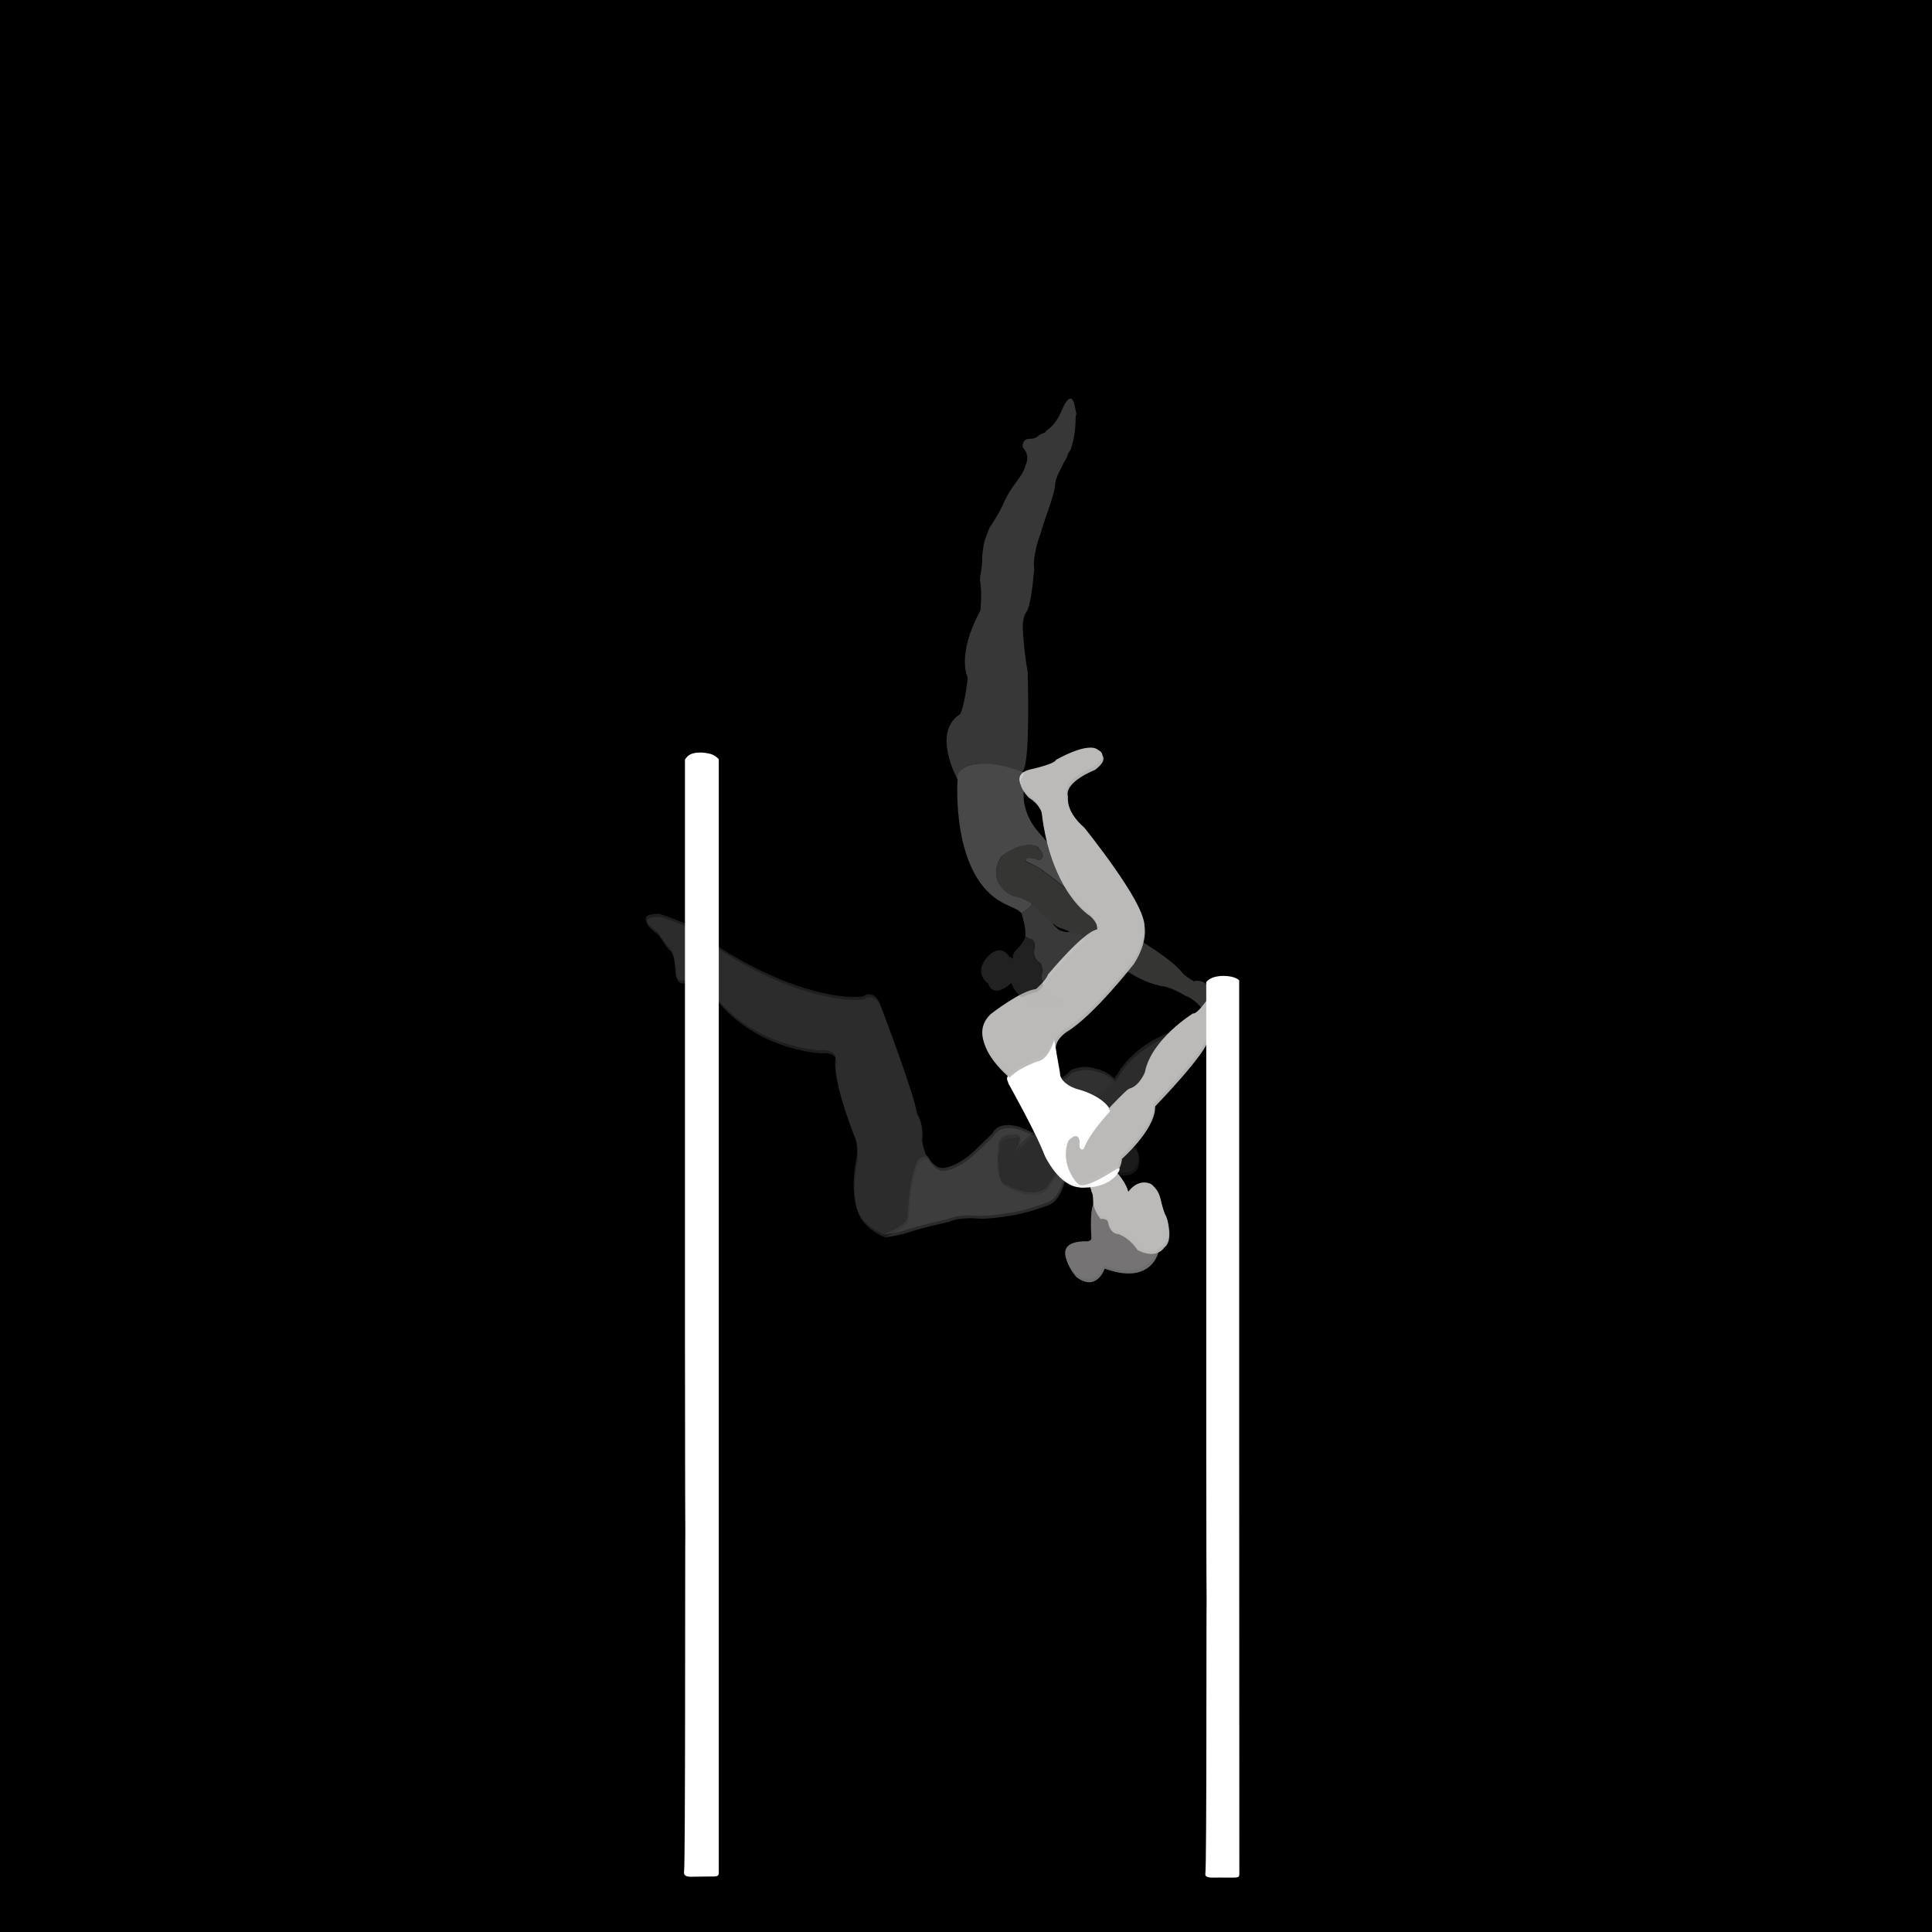
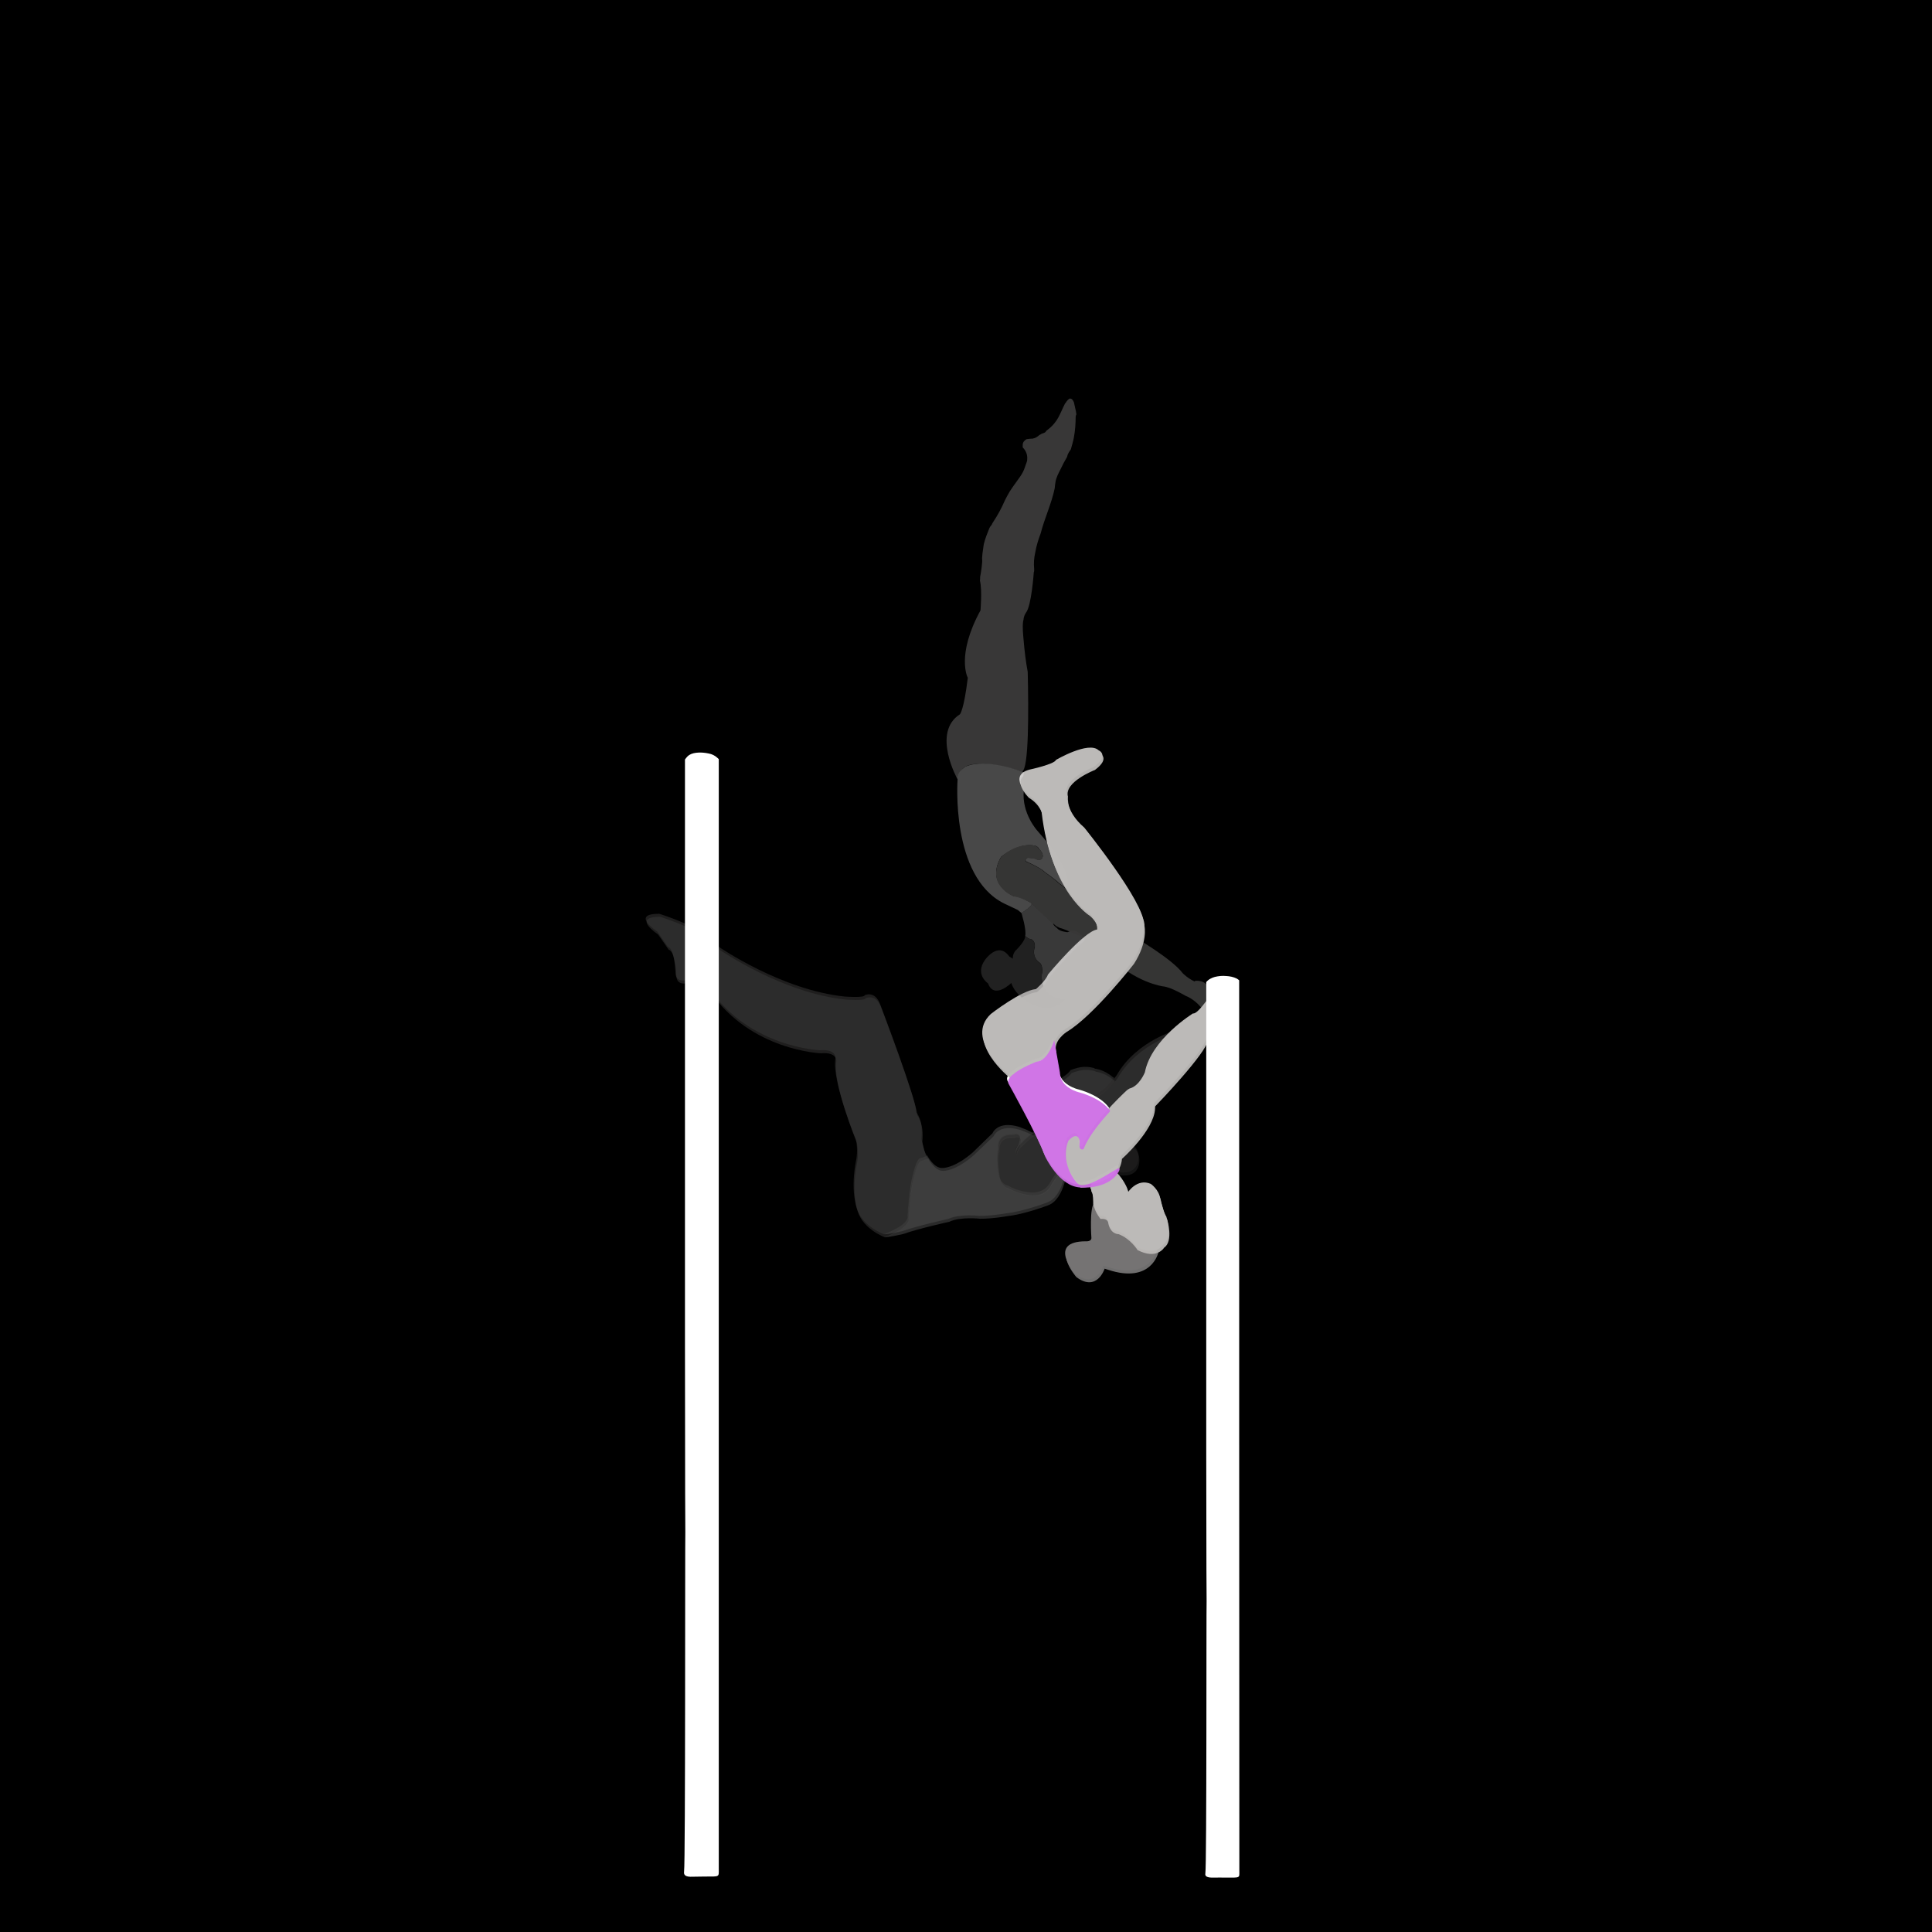
<svg xmlns="http://www.w3.org/2000/svg" version="1.1" id="Capa_1" x="0px" y="0px" viewBox="0 0 1080 1080" style="enable-background:new 0 0 1080 1080;" xml:space="preserve">
  <style type="text/css">
	.st0{stroke:#000000;stroke-miterlimit:10;}
	.st1{display:none;fill:#9F2A16;}
	.st2{opacity:0.3;}
	.st3{opacity:0.55;fill:#757373;enable-background:new    ;}
	.st4{opacity:0.55;fill:#D1D1D1;enable-background:new    ;}
	.st5{opacity:0.55;fill:#C9C9C9;enable-background:new    ;}
	.st6{opacity:0.55;fill:#BCBAB8;enable-background:new    ;}
	.st7{opacity:0.55;fill:#FFFFFF;enable-background:new    ;}
	.st8{fill:#757373;}
	.st9{fill:#BCBAB8;}
	.st10{fill:#FFFFFF;}
	.st11{opacity:0.95;fill:#C9C9C9;enable-background:new    ;}
	.st12{fill:none;}
	.st13{opacity:0.95;fill:#FFFFFF;enable-background:new    ;}
	.st14{opacity:0.95;fill:#BCBAB8;enable-background:new    ;}
	.st15{opacity:0.95;fill:#757373;enable-background:new    ;}
	.st16{opacity:0.95;}
+ 	.st17{fill:#CE6EE5;}
</style>
  <rect x="-46.7" y="-51.1" class="st0" width="1296.1" height="1221.6" />
  <g id="Layer_2">
    <g id="Capa_2_00000041977206964686540760000001219414656090201534_">
      <rect x="-128.2" y="-81.1" class="st1" width="1225.2" height="1178.7" />
      <g id="Layer_2_00000039848558054319574080000012636106134738269601_">
        <g id="Capa_2_00000062887469379198654940000000648648411311178920_">
          <g class="st2">
            <g>
              <path class="st3" d="M634.6,617.3c0,0,7.2,4.1-0.2,19c0,0-0.7,3.6-5.5,6c0,0,6-3.1,7.8,4c0,0,2.6,12.2-10.7,10.7        c0,0-13.4,1.4-10.3-9.7l4-3.3c0,0-8.4,6.1-12.2,3.1c0,0,0-1.3,0.8-2.1c0,0,7.2-3.6,9.4-9.6c0,0,5.3-10.4,12-14.8        C629.5,620.6,633.7,617.6,634.6,617.3z" />
              <path class="st4" d="M596.3,654.7c0,0,6.4-8.3,11.1-7.6l2.1-5l-16.9,1.1L596.3,654.7z" />
              <path class="st5" d="M622.6,603.8c-5.3-4.4-10-4.7-10-4.7c-0.2-0.2-0.5-0.3-0.7-0.4c-1.3-0.3-2.6-0.6-3.9-0.6        c-3.2-0.2-6.2,0.7-9.1,1.8c-1.6,3-8.5,6.2-8.5,6.2l-4.7,3.3c-8.1,6.1-1.4,15.6-1.4,15.6s0.5,4.9-2.9,7.4l22.6-15.7        c0,0,9.4-0.3,19-11.8C622.9,604.8,623.7,604.3,622.6,603.8z" />
              <path class="st6" d="M479.5,677.2c0,0-3.9-10-0.3-27.6c0,0,1-4.9-0.2-10.8c0,0-13.6-33.1-11.5-45.4c0,0,0.8-5.4-8.5-4.6        c0,0-39.1-1.4-61.7-34.2c0,0-8.3-7.7-11.2-5.6c0,0-7.5,3.2-8-3.2c0,0-0.3-13.8-4.3-14.9l-5.9-8.5c0,0-15.2-9.9,1.1-9.9        c0,0,26.4,8,33.5,18.6c0,0,35.1,24.2,70.5,27.7c0,0,10.9,0.8,10.9-0.8c0,0,5.9-2.9,8.8,5.6c0,0,20.2,53,20,59.9        c0,0,4,4.1,2.9,14.9c0,0,1.7,9.1,3.4,9.4c1.7,0.2,0,0,0,0l-4.5,1.5c0,0-2.7,3.1-4,10.4c-1.3,7.3,0,0,0,0s-2.1,12.4-2.3,16.1        c-0.2,3.7,0,0,0,0l-0.3,4.2c0,0,0,1,0,1.2c-0.1,0.2,0,0,0,0s0.6,1.8-1.3,3.7c0,0-3.5,3.8-11.9,6.8        C494.9,691.7,482.7,687.5,479.5,677.2z" />
              <path class="st7" d="M574.6,633.3l-4.3-1.7c-12.2-3.6-14.9,3.6-14.9,3.6l-11.1,10.6c-10.5,9.1-16.9,8.7-16.9,8.7        c-4.7,0.4-8.5-6.8-8.5-6.8l-4.5,1.5c-5.3,6-6.6,31.9-6.6,31.9c1.5,5.1-13,10.4-13,10.4c1.3,0.4,10.2-1.7,10.2-1.7        c8.3-3,25.6-6.8,25.6-6.8c6.4-3,17.3-1.7,17.3-1.7c7.3,0,15.4-1.5,15.4-1.5c9-0.9,22.3-5.9,22.3-5.9        c10.1-3.4,11.2-22.3,11.2-22.3l-0.1-0.4c0,0-5.8,5.2-9,11.1c0,0-2.8,6.9-12,5.8c0,0-5.8-0.4-12.1-3.9c0,0-3.8-0.4-4.7-6.3        c0,0-1.6-8.8-0.2-14.1c0,0-1.4-8,7.2-7.7c0,0,2.1-0.1,2.2-0.4c0,0,2.4-0.2,2.5,1.7c0,0,0.1,2.7-1.9,5.9c0,0-0.3,0.5-0.4,1.3        c0,0-0.4,2.2-0.1,1.5c0,0,0.9-2.3,0.9-2.6c0,0,1-1.7,1.7-2.2c0,0,5.2-5.1,6.5-5.7l0.8-0.6L574.6,633.3z" />
              <path class="st6" d="M677,559.8c0,0-6.9,15.5-17.2,17.2c0,0-23.6,5.7-35.1,25.8c0,0-8.6,12.1-20.1,13.2        c0,0-33.9,21.8-35.6,27.6c-1.7,5.7-0.6,0-0.6,0s6.4-9.8-2.4-8c0,0-8.4-0.5-7.6,7.8c0,0-2.4,18.2,4.4,20.9c0,0,17.7,9.6,24.2,0        c0,0,6.4-11.6,14.9-16.4c0,0,12.9-3.5,16.9-13.3c0,0,4.9-10.4,14-16.2c0,0,13.7-8.2,18.9-12.2c0,0,15.7-11.5,19.5-20.6        c0,0,4-5.6,5.3-5.8s0,0.9,0,0.9L677,559.8z" />
            </g>
            <path class="st3" d="M634.1,615.6c0,0,7.2,4.1-0.2,19c0,0-0.7,3.6-5.5,6c0,0,6-3.1,7.8,4c0,0,2.6,12.2-10.7,10.7       c0,0-13.4,1.4-10.3-9.7l4-3.3c0,0-8.4,6.1-12.2,3.1c0,0,0-1.3,0.8-2.1c0,0,7.2-3.6,9.4-9.6c0,0,5.3-10.4,12-14.8       C629,618.9,633.1,615.9,634.1,615.6z" />
            <path class="st4" d="M595.8,653.1c0,0,6.4-8.3,11.1-7.6l2.1-5l-16.9,1.1L595.8,653.1z" />
            <path class="st5" d="M622.1,602.1c-5.3-4.4-10-4.7-10-4.7c-0.2-0.2-0.5-0.3-0.7-0.4c-1.3-0.3-2.6-0.6-3.9-0.6       c-3.2-0.2-6.2,0.7-9.1,1.8c-1.6,3-8.5,6.2-8.5,6.2l-4.7,3.3c-8.1,6.1-1.4,15.6-1.4,15.6s0.5,4.9-2.9,7.4l22.6-15.7       c0,0,9.4-0.3,19-11.8C622.4,603.1,623.2,602.6,622.1,602.1z" />
            <path class="st6" d="M479,675.5c0,0-3.9-10-0.3-27.6c0,0,1-4.9-0.2-10.8c0,0-13.6-33.1-11.5-45.4c0,0,0.8-5.4-8.5-4.6       c0,0-39.1-1.4-61.7-34.2c0,0-8.3-7.7-11.2-5.6c0,0-7.5,3.2-8-3.2c0,0-0.3-13.8-4.3-14.9l-5.9-8.5c0,0-15.2-9.9,1.1-9.9       c0,0,26.4,8,33.5,18.6c0,0,35.1,24.2,70.5,27.7c0,0,10.9,0.8,10.9-0.8c0,0,5.9-2.9,8.8,5.6c0,0,20.2,53,20,59.9       c0,0,4,4.1,2.9,14.9c0,0,1.7,9.1,3.4,9.4c1.7,0.2,0,0,0,0l-4.5,1.5c0,0-2.7,3.1-4,10.4c-1.3,7.3,0,0,0,0s-2.1,12.4-2.3,16.1       c-0.2,3.7,0,0,0,0l-0.3,4.2c0,0,0,1,0,1.2c-0.1,0.2,0,0,0,0s0.6,1.8-1.3,3.7c0,0-3.5,3.8-11.9,6.8       C494.4,690,482.1,685.8,479,675.5z" />
            <path class="st7" d="M574,631.6l-4.3-1.7c-12.2-3.6-14.9,3.6-14.9,3.6l-11,10.7c-10.5,9.1-16.9,8.7-16.9,8.7       c-4.7,0.4-8.5-6.8-8.5-6.8l-4.5,1.5c-5.3,6-6.6,31.9-6.6,31.9c1.5,5.1-13,10.4-13,10.4c1.3,0.4,10.2-1.7,10.2-1.7       c8.3-3,25.6-6.8,25.6-6.8c6.4-3,17.3-1.7,17.3-1.7c7.3,0,15.4-1.5,15.4-1.5c9-0.9,22.3-5.9,22.3-5.9       c10.1-3.4,11.2-22.3,11.2-22.3l-0.1-0.4c0,0-5.8,5.2-9,11.1c0,0-2.8,6.9-12,5.8c0,0-5.8-0.4-12.1-3.9c0,0-3.8-0.4-4.7-6.3       c0,0-1.6-8.8-0.2-14.1c0,0-1.4-8,7.2-7.7c0,0,2.1-0.1,2.2-0.4c0,0,2.4-0.2,2.5,1.7c0,0,0.1,2.7-1.9,5.9c0,0-0.3,0.5-0.4,1.3       c0,0-0.4,2.2-0.1,1.5c0,0,0.9-2.3,0.9-2.6c0,0,1-1.7,1.7-2.2c0,0,5.2-5.1,6.5-5.7l0.8-0.6L574,631.6z" />
            <path class="st6" d="M676.5,558.1c0,0-6.9,15.5-17.2,17.2c0,0-23.6,5.7-35.1,25.8c0,0-8.6,12.1-20.1,13.2       c0,0-33.9,21.8-35.6,27.6c-1.7,5.7-0.6,0-0.6,0s6.4-9.8-2.4-8c0,0-8.4-0.5-7.6,7.8c0,0-2.4,18.2,4.4,20.9c0,0,17.7,9.6,24.2,0       c0,0,6.4-11.6,14.9-16.4c0,0,12.9-3.5,16.9-13.3c0,0,4.9-10.4,14-16.2c0,0,13.7-8.2,18.9-12.2c0,0,15.7-11.5,19.5-20.6       c0,0,4-5.6,5.3-5.8s0,0.9,0,0.9L676.5,558.1z" />
          </g>
          <g>
            <path class="st8" d="M647,698.2c0,0-3.7,18-28.2,9.9l-1.9-0.6c0,0-4.3,13.3-15.8,4.7c0,0-16.1-18.3,5.9-18.3       c0,0,3.1,0.3,3.1-1.9c0,0-1.3-17.2,1.8-19.9L647,698.2z" />
            <path class="st9" d="M564,600.9c0,0-25.2-20-10.1-34.1c0,0,16.8-13.1,25.2-13.9c0,0,5.5-4.6,6.7-8.1c0,0,20-24.2,27.5-25.2       c0,0,0.8-4.6-4.6-9.3c0,0-21.4-12.7-26.4-56.1c0,0-1-5.9-7.7-9.9c0,0-11.3-10.9,1-14.1c0,0,13.9-3,14.7-5.4       c0,0,18.2-10.7,23.8-5.4c0,0,6.3,2.6-2.6,9.3c0,0-17.4,6.7-15.1,14.9c0,0-1.4,9.5,9.7,19c0,0,33.7,41.8,33.1,53.5       c0,0,2,8.7-5.9,21c0,0-22.6,29.1-37.7,38.1c0,0-7.7,5-5.7,11.1L564,600.9z" />
            <path class="st10" d="M603.5,662.1c-12-0.3-19.9-17.4-19.9-17.4c-4.3-11.8-20.1-40-20.1-40c-2.1-3,2.4-5.9,2.4-5.9       c3.8-3.5,12.9-7,12.9-7c6.7-0.5,9.9-12.1,9.9-12.1l3.2,18c0,8.9,11,11.3,11,11.3s12,3,17.1,10.3s0,0,0,0" />
            <path class="st9" d="M630.6,666.4c0,0,5.1-7.9,12.7-4.6c0,0,4.6,3.1,5.3,8.4c0,0,1.9,7.9,3.4,9.9c0,0,3.6,12-1.7,15.6       c0,0-4.1,7-14.9,1.4c0,0-3.8-6.3-10.6-8.9c0,0-4.6,0.2-5.8-6.3c0,0,0-2.6-4.3-2.2c0,0-2.6-3.1-3.6-6.7c0,0,0.2-6.5-1.4-8.4       c0,0-1.3-2.4,3.1-4.5c0,0,8.2-3.2,9.8-4.9c0.1-0.1,0.2-0.2,0.2-0.3C623.7,653.5,630.5,662.7,630.6,666.4z" />
            <path class="st9" d="M679.7,571.9l-0.3-19.7c0,0-9.6,15.2-12.5,14.3c0,0-23.3,14.3-26.9,32.9c0,0-3,7.7-8.6,9.1       c-0.3,0.2-0.6,0.3-0.8,0.5c-0.2,0.1-0.4,0.3-0.6,0.4c-3.8,3.5-20.4,19.4-24.9,31.3c0,0-3,1.5-2.1-4.2c0,0-0.6-6.6-6.3-0.6       c0,0-6.3,12.5,6.9,26.3c0,0,21.5-0.3,23-16.1c0,0,17.9-15.8,18.5-28.1c0-0.5,0-0.9,0.1-1.3c1.3-1.3,28.6-29.7,29.5-37       L679.7,571.9z" />
            <path class="st10" d="M603.5,662.1c0,0,13.1,1.3,20-6.9c0,0,3.1-4.1,1.1-3.8c-2,0.4-18.5,12.8-22.8,8.5c0,0-1.2-0.9-1.7-1.6       s-0.5-0.7-0.5-0.7l2.6,4L603.5,662.1z" />
          </g>
          <g class="st2">
            <path class="st11" d="M571,510.4c0,0,2.9,9.2,2.1,12.8c0,0,1.7,1.7,2.9,1.7c0,0,2.7,0.4,2.5,4.4c0,0-2.3,5.7,3,9.1       c0,0,1.9,1.9,0.8,6.9c0,0-0.8,10.7,9.5,13c0,0,7.6,3.2,14.3-10.3c0,0,2.3-1.5,1.7-5l-0.8-8c0,0,0.2-9.7-1.1-10.5       c0,0-3.4-6.3-9.1-3.4c0,0-4.6-0.3-5.9-2.3c0,0-2.4-1.7-2.2-2.7V516c0,0-0.7-0.5-1-0.6c0,0-10-9.3-11-10.4       C576.5,505.1,577.9,506,571,510.4z" />
            <path class="st9" d="M601.2,228.8c-0.3-1.4-0.6-2.7-0.9-4c-0.7-1.6-1.5-2.1-2.4-2c-0.1,0.1-0.3,0.2-0.4,0.3       c-0.1,0.1-0.2,0.2-0.4,0.3c0,0-0.1,0.1-0.2,0.2c-0.2,0.2-0.4,0.5-0.6,0.7c-0.2,0.3-0.4,0.6-0.6,0.9l0,0l-0.1,0.1       c-0.1,0.1-0.2,0.3-0.3,0.4c-0.7,1.3-1.3,2.7-1.9,4c-1.1,2.4-2.2,4.8-3.9,6.8c-1.2,1.6-3,3.1-4.7,4.4c-0.2,0.5-0.5,0.8-1,1       c-0.4,0.2-0.9,0.4-1.4,0.5c-0.5,0.3-0.9,0.6-1.4,0.8c-0.3,0.3-0.6,0.5-1,0.8c-0.7,0.5-1.6,1-2.5,1.1c-0.1,0-0.1,0.1-0.1,0.1       s-1.7,0-3.5,0.3c-0.1,0-0.1,0.1-0.2,0.1c-0.2,0.2-0.5,0.3-0.7,0.5c-0.1,0.1-0.1,0.1-0.2,0.2c0,0-0.1,0.1-0.2,0.2       c-0.2,0.2-0.3,0.4-0.5,0.6l0,0c0,0.1-0.1,0.2-0.1,0.3c-0.1,0.1-0.1,0.3-0.2,0.5v0.1c0,0.2-0.1,0.3-0.1,0.5v0.2       c0,0.2,0,0.5,0,0.7c0,0.1,0,0.2,0,0.4c0,0.1,0,0.2,0,0.2v0.1c2.3,2.3,2.7,4.9,2.5,6.7c0,0.4,0,0.9-0.2,1.2c0,0,0,0,0,0.1       c-0.2,0.8-0.5,1.4-0.5,1.4l0,0c-0.5,1.4-0.9,2.8-1.6,4.2c-1,2.1-2.6,4-3.9,5.9c-1.2,1.7-2.5,3.4-3.6,5.2c-1,1.6-1.8,3.3-2.7,5       c-1.8,4.2-4,8.2-6.5,12c-0.2,0.3-0.3,0.5-0.5,0.8c-0.1,0.3-0.2,0.6-0.4,0.8c-0.2,0.3-0.4,0.5-0.6,0.8c0,0,0,0.1-0.1,0.1       c-0.1,0.1-0.1,0.2-0.2,0.3c-0.2,0.3-0.3,0.7-0.5,1c0,0.1,0,0.2-0.1,0.3c-1.1,2.7-2.1,5.3-2.8,8.1c-0.2,0.9-0.3,1.8-0.4,2.7       c-0.1,0.9-0.3,1.8-0.4,2.7c-0.1,0.8-0.1,1.7-0.2,2.5c0,0.2,0,0.3,0,0.5c0.3,1.8-0.6,7.5-1.1,10.1c0,0.7,0,1.4-0.1,2.1       c1.3,5.4,0.3,16.6,0.3,16.6c-13.8,25.3-7.1,37.7-7.1,37.7c-2.2,18.2-4.4,20.4-4.4,20.4c-16,10.2-1.3,36.4-1.3,36.4       c-0.4-2.7,1.8-4.4,1.8-4.4c4.4-9.8,34.2,0,34.2,0c3.9-1.2,3.7-34.5,3.2-55.7c-1.1-5.9-1.8-11.8-2.3-17.8       c-0.3-3.4-0.7-7-0.3-10.3c0-0.3,0.1-0.5,0.2-0.8c0.1-0.5,0.1-0.9,0.2-1.4c0.2-0.8,0.5-1.6,0.9-2.3c0.1-0.1,0.2-0.3,0.3-0.4       c0-0.1,0-0.1,0-0.1c3.1-3.6,4.4-22.6,4.4-22.6l0.2-0.6c0-0.4,0-0.9,0-1.3c-0.3-3.1-0.1-6.1,0.6-9.1c0.6-3.6,1.7-7.2,3-10.6       c2.2-8.6,6.1-16.7,7.9-25.4c0.1-1.1,0.2-2.2,0.4-3.3c0.4-2.7,1.7-5,2.9-7.4c1.1-2.3,2.3-4.6,3.6-6.8c0.1-0.7,0.4-1.5,0.8-2.2       c0.4-0.7,0.8-1.3,1.3-2c0.6-2.2,1.3-4.4,1.7-6.6c0.7-3.8,1-7.7,1-11.6c0-0.5,0.2-1,0.4-1.4       C601.6,230.6,601.4,229.7,601.2,228.8z" />
            <path class="st12" d="M571.2,431.2c0,0-30.5-10.4-34.2,0c0,0-2.2,1.5-1.8,4.4c0,0-4.3,57.2,31.6,72.3" />
            <path class="st13" d="M535.3,435.6c0,0-4.1,54.4,25.9,69.4l7.8,3.7l2,1.7c0,0,7-4.3,5.5-5.6c0,0-6.3-3.9-9.8-3.8       c0,0-16.1-6.4-7.1-22c0,0,9.6-8.4,19.2-6.2c0,0,1.4,0.3,2,1.7c0,0,3.4,3.1,1.6,5.4c0,0-0.7,1.2-2.6,0.6c0,0-1.2-0.7-2.2-0.7       c0,0-3-0.5-3.4-0.2c0,0-1.7,0.9-0.4,2c0,0,8,3.5,10.2,5.8c0,0,7.1,5.1,7.7,6l3,2.3l1.3,1c0,0,1.6-2.5,0.7-6.7       c0,0-2.8-9.1-9.4-17l-7.4-8.6c0,0-8.9-9.7-7.6-22.5c0,0,0.7-1.1,0.2-5c0,0-1-1.8-0.1-5.1c0,0-0.8-0.5-1.1-0.5       c0,0-20.1-7.6-31.2-2.9C539.8,428.3,534.3,432.1,535.3,435.6z" />
            <path class="st14" d="M667.9,548.7l0.1-0.4c0,0,6.4-0.8,7.3,4.2l-1.1,14.5c0,0-4.2-7.5-11.4-10.3c0,0-8.4-5-12.6-5.3       c0,0-15.6-2-30.4-17c0,0-6.1-7.3-9.8-8.6c-0.6-0.4-1.2-0.6-1.9-0.7c-0.5-0.3-1-0.6-1.5-0.8c-1.5-0.8-3.2-1.1-4.8-1.8       c-0.1,0-0.2,0-0.2-0.1c-3.3-1.5-7.1-3.2-9.7-3.9c-0.2-0.2-0.4-0.3-0.7-0.4c-0.2-0.1-0.4-0.2-0.6-0.3c-0.4-0.3-0.7-0.5-1-0.8       c-0.5-0.4-1-0.9-1.5-1.2c-0.2-0.1-0.3-0.2-0.5-0.2c-3.7-3.4-9.8-9.1-11.1-10.7c0,0-4.9-3-9.8-3.8c0,0-16.2-6-7.1-22       c0,0,7.4-7.7,17.6-6.6c0,0,2.5,0.1,3.2,1.6c0,0,0.7,0.9,0.9,0.9c0,0,2,2.1,1.6,3.9c0,0-0.2,1.8-2.1,1.9c0,0-0.8,0-1.4-0.3       c0,0-1.1-0.6-2.4-0.6l-1.7-0.2c0,0-1.3-0.4-1.9,0.7c0,0-0.5,0.6,0.2,1.2c0,0,0,0.2,0.5,0.3c0,0,7.7,3.3,9.7,5.5       c0,0,7.4,5.4,7.6,6l4.5,3.4c0,0,8.7,6.5,10.9,9.1c0,0,3,3.4,3.4,4.3c0,0,3.5,4.4,8.5,6.4c0,0,12.1,4.5,15.6,7.3       c0,0,20.9,12.1,26.9,20.2C661.1,544,664.2,547.1,667.9,548.7z" />
            <path class="st15" d="M595.2,558.6c0,0-4.6,6.6-14.3,4.2c0,0-12.1-3.3-15.6-13.3c0,0-9.6,9.5-13,0.2c0,0-7.5-4.9-1.7-13.1       c0,0,7.4-10.7,13.6-1.9l2,1.2c0,0-0.4-3,2.2-5.2c0,0,5.1-5.1,4.6-7.5c0,0,1.8,1.7,2.9,1.7c0,0,2.8,0.4,2.5,4.4       c0,0-2.2,5.5,3,9.1c0,0,1.6,1.3,1,5.8c0,0-0.8,5.5,2.4,9.8c0,0,2.5,3.5,6.8,4.2l0.6,0.2C592.2,558.5,593.9,558.8,595.2,558.6       L595.2,558.6L595.2,558.6z" />
          </g>
        </g>
        <g class="st16">
          <path class="st8" d="M647.6,699.9c0,0-3.7,18-28.2,9.9l-1.9-0.6c0,0-4.3,13.3-15.8,4.7c0,0-16.1-18.3,5.9-18.3      c0,0,3.1,0.3,3.1-1.9c0,0-1.3-17.2,1.8-19.9L647.6,699.9z" />
          <path class="st9" d="M564.6,602.6c0,0-25.2-20-10.1-34.1c0,0,16.8-13.1,25.2-13.9c0,0,5.5-4.6,6.7-8.1c0,0,20-24.2,27.5-25.2      c0,0,0.8-4.6-4.6-9.3c0,0-21.4-12.7-26.4-56.1c0,0-1-5.9-7.7-9.9c0,0-11.3-10.9,1-14.1c0,0,13.9-3,14.7-5.4      c0,0,18.2-10.7,23.8-5.4c0,0,6.3,2.6-2.6,9.3c0,0-17.4,6.7-15.1,14.9c0,0-1.4,9.5,9.7,19c0,0,33.7,41.8,33.1,53.5      c0,0,2,8.7-5.9,21c0,0-22.6,29.1-37.7,38.1c0,0-7.7,5-5.7,11.1L564.6,602.6z" />
-           <path class="st10" d="M604.1,663.8c-12-0.3-19.9-17.4-19.9-17.4c-4.3-11.8-20.1-40-20.1-40c-2.1-3,2.4-5.9,2.4-5.9      c3.8-3.5,12.9-7,12.9-7c6.7-0.5,9.9-12.1,9.9-12.1l3.2,18c0,8.9,11,11.3,11,11.3s12,3,17.1,10.3s0,0,0,0" />
+           <path class="st17" d="M604.1,663.8c-12-0.3-19.9-17.4-19.9-17.4c-4.3-11.8-20.1-40-20.1-40c-2.1-3,2.4-5.9,2.4-5.9      c3.8-3.5,12.9-7,12.9-7c6.7-0.5,9.9-12.1,9.9-12.1l3.2,18c0,8.9,11,11.3,11,11.3s12,3,17.1,10.3s0,0,0,0" />
          <path class="st9" d="M631.1,668.1c0,0,5.1-7.9,12.7-4.6c0,0,4.6,3.1,5.3,8.4c0,0,1.9,7.9,3.4,9.9c0,0,3.6,12-1.7,15.6      c0,0-4.1,7-14.9,1.4c0,0-3.8-6.3-10.6-8.9c0,0-4.6,0.2-5.8-6.3c0,0,0-2.6-4.3-2.2c0,0-2.6-3.1-3.6-6.7c0,0,0.2-6.5-1.4-8.4      c0,0-1.3-2.4,3.1-4.5c0,0,8.2-3.2,9.8-4.9c0.1-0.1,0.2-0.2,0.2-0.3C624.3,655.2,631,664.4,631.1,668.1z" />
          <path class="st9" d="M680.3,573.6l-0.3-19.7c0,0-9.6,15.2-12.5,14.3c0,0-23.3,14.3-26.9,32.9c0,0-3,7.7-8.6,9.1      c-0.3,0.2-0.6,0.3-0.8,0.5c-0.2,0.1-0.4,0.3-0.6,0.4c-3.8,3.5-20.4,19.4-24.9,31.3c0,0-3,1.5-2.1-4.2c0,0-0.6-6.6-6.3-0.6      c0,0-6.3,12.5,6.9,26.3c0,0,21.5-0.3,23-16.1c0,0,17.9-15.8,18.5-28.1c0-0.5,0-0.9,0.1-1.3c1.3-1.3,28.6-29.7,29.5-37      L680.3,573.6z" />
-           <path class="st10" d="M604.1,663.8c0,0,13.1,1.3,20-6.9c0,0,3.1-4.1,1.1-3.8c-2,0.4-18.5,12.8-22.8,8.5c0,0-1.2-0.9-1.7-1.6      c-0.5-0.7-0.5-0.7-0.5-0.7l2.6,4L604.1,663.8z" />
+           <path class="st17" d="M604.1,663.8c0,0,13.1,1.3,20-6.9c0,0,3.1-4.1,1.1-3.8c-2,0.4-18.5,12.8-22.8,8.5c0,0-1.2-0.9-1.7-1.6      c-0.5-0.7-0.5-0.7-0.5-0.7l2.6,4L604.1,663.8z" />
        </g>
      </g>
      <path class="st10" d="M401.8,424.4c-0.2-0.2-0.4-0.5-0.7-0.7c-1.5-1.4-3.2-2.2-5-2.5c-1.9-0.4-3.8-0.6-5.7-0.5    c-1.8,0.1-3.6,0.4-5.2,1.4c-0.7,0.5-1.3,1.1-1.8,1.8c-0.2,0.2-0.3,0.5-0.5,0.7c0,1.1,0,2.2,0,3.6v97c0,0,0,49.5,0,74.2v17.1    c0,9.2,0,18.4,0,27.6l0,0v107.1l0.1,83.2l0.1,22.2c-0.2,5.6,0.1,184.1-0.7,189.7c-0.3,2,1,3,4.8,2.8c2.3-0.1,4.5,0,6.8-0.1    c8.5,0,7.8,0.4,7.8-4.4C401.8,892.1,401.8,614.2,401.8,424.4L401.8,424.4z" />
      <path class="st10" d="M692.7,548c-0.4-0.4-0.9-0.7-1.4-1c-1.8-0.9-3.9-1.3-5.9-1.4c-2.1-0.2-4.2,0-6.3,0.5    c-1.7,0.5-3.5,1.3-4.8,2.9c0,0.7,0,1.3,0,2v77.9c0,0,0,39.7,0,59.6v13.7c0,7.4,0,14.8,0,22.1l0,0v86l0.1,66.8l0.1,17.9    c-0.2,4.5,0.1,147.8-0.7,152.3c-0.3,1.6,1,2.4,4.7,2.3c2.2-0.1,4.4,0,6.7,0c8.2,0,7.6,0.3,7.6-3.6    C692.7,923.4,692.7,700.5,692.7,548L692.7,548z" />
    </g>
  </g>
</svg>
